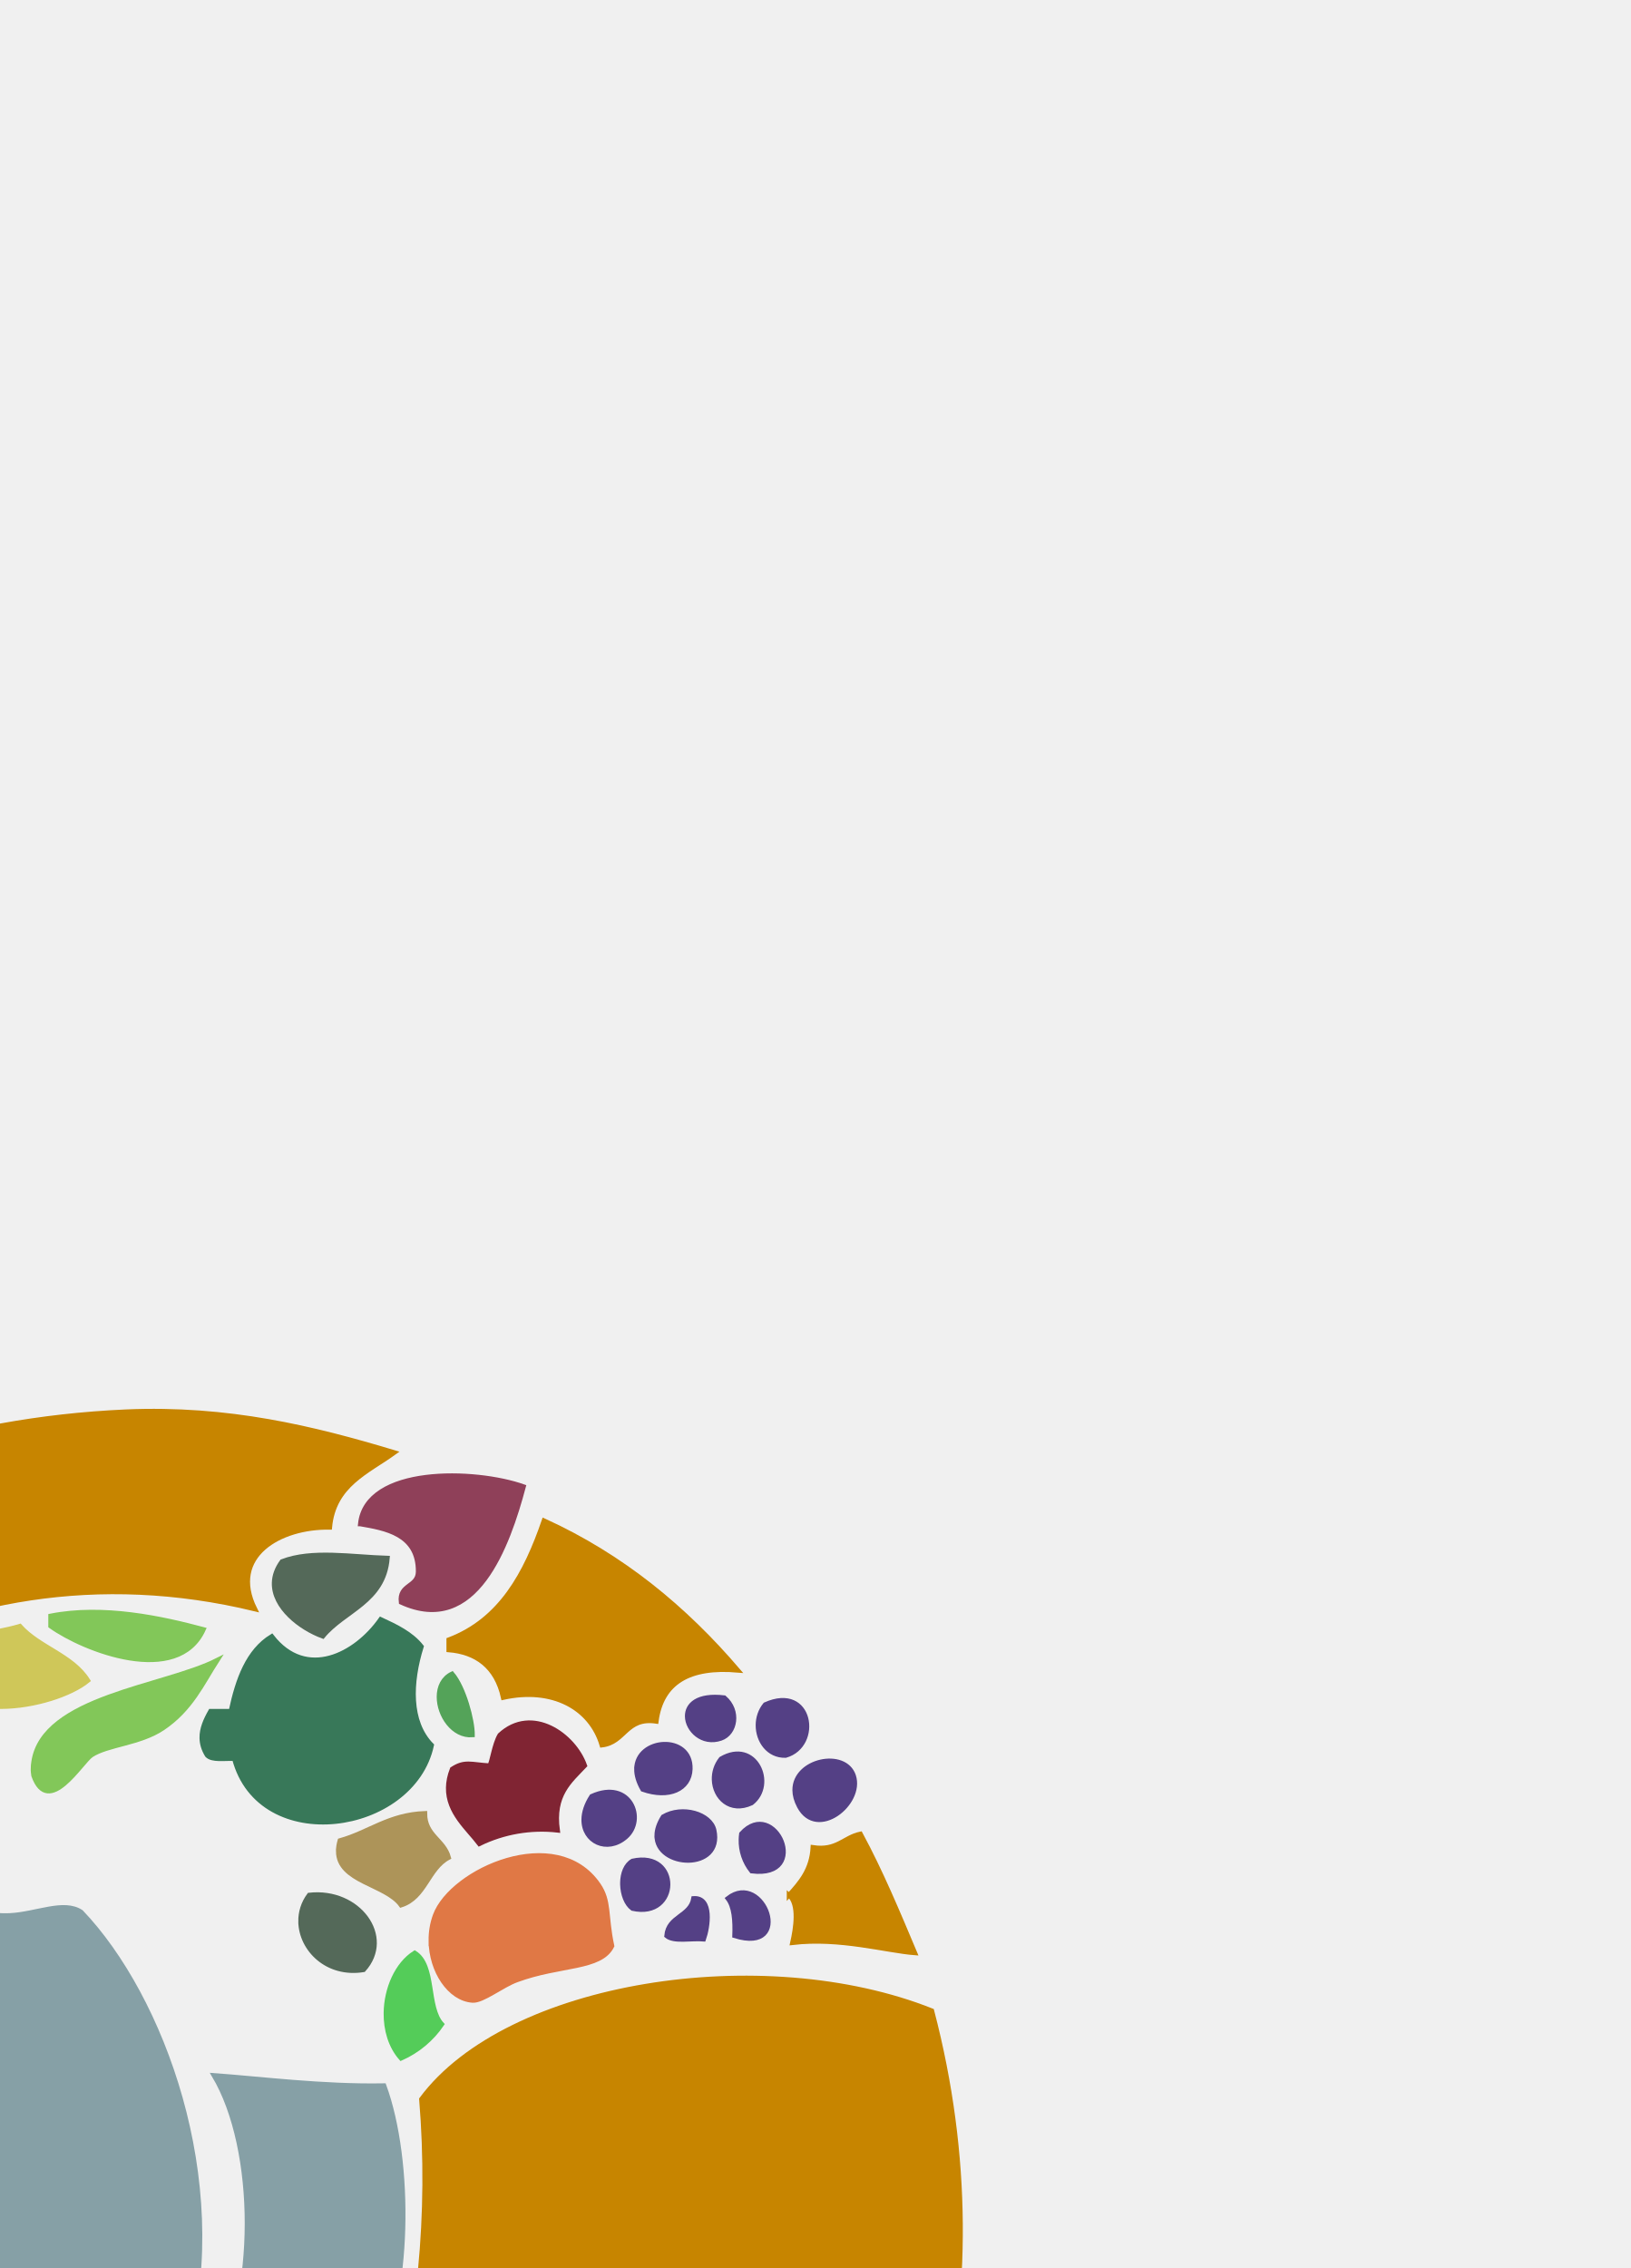
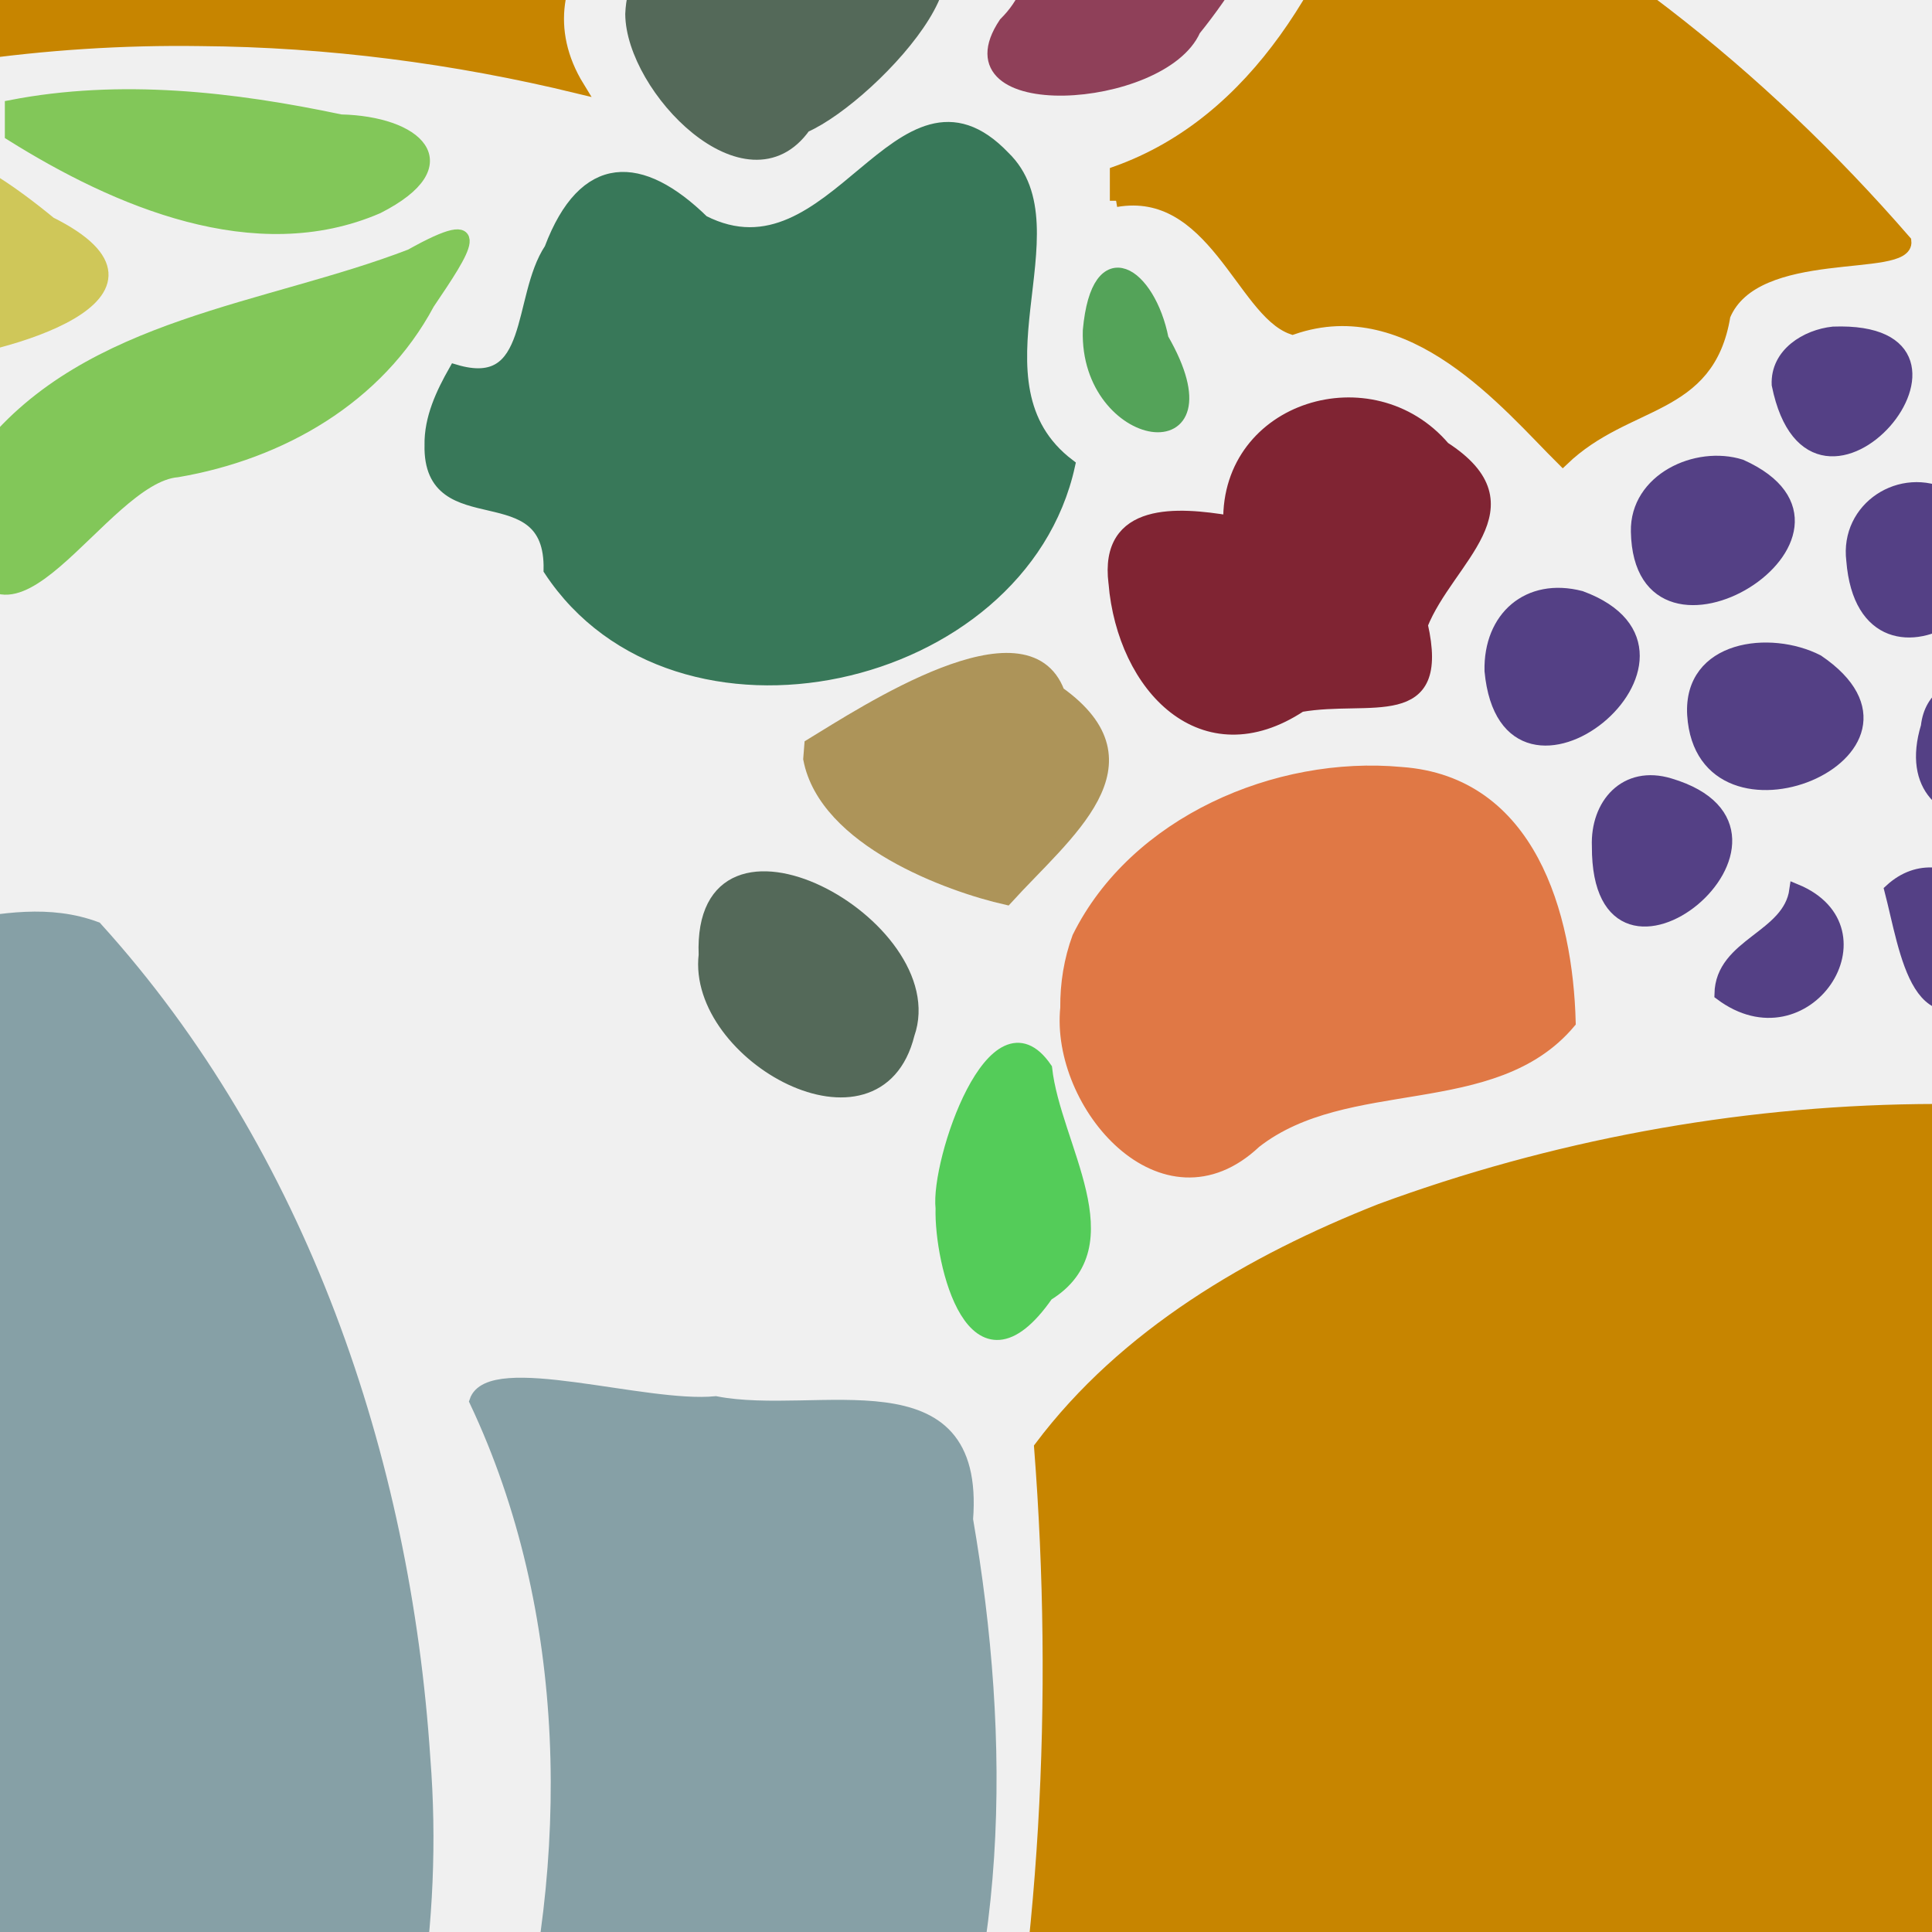
- <svg xmlns="http://www.w3.org/2000/svg" id="Layer_1" data-name="Layer 1" viewBox="0 0 362.48 504.09" version="1.1">
+ <svg xmlns="http://www.w3.org/2000/svg" id="Layer_1" data-name="Layer 1" viewBox="0 0 30 30" version="1.1" width="30" height="30">
  <defs id="defs4">
    <style id="style2">.cls-1{fill:#ff7b00;}.cls-2{fill:#86a0a6;}.cls-10,.cls-11,.cls-12,.cls-13,.cls-14,.cls-15,.cls-16,.cls-2,.cls-4,.cls-5,.cls-6,.cls-7,.cls-8,.cls-9{fill-rule:evenodd;}.cls-3{fill:#ffb700;}.cls-4{fill:#fff;}.cls-5{fill:#c78500;}.cls-6{fill:#cfc759;}.cls-7{fill:#82c759;}.cls-8{fill:#387859;}.cls-9{fill:#546959;}.cls-10{fill:#ad9459;}.cls-11{fill:#8f4059;}.cls-12{fill:#54cc59;}.cls-13{fill:#e07845;}.cls-14{fill:#54a359;}.cls-15{fill:#802433;}.cls-16{fill:#544085;}</style>
  </defs>
-   <g id="layer1" style="display:inline" transform="rotate(-90,6.243972,521.2528)">
-     <g id="g1516">
-       <path id="path12" style="stroke:#86a0a6;stroke-opacity:1" class="cls-2" d="m 93.475,444.85 c -1.274,-0.1 -2.551,0.037 -3.801,0.457 -3.79,4 1.41,6.18 0.76,11.35 -15.66,7.89 -40.539,11.02 -63.539,10.59 -18.77,-0.35 -40.441,-1.82 -51.441,-11.35 -0.37,-4.4 3.641,-4.42 2.271,-9.83 -11.15,-5.39 -23.601,10.53 -21.941,21.18 0.44,2.82 4.801,5.75 6.051,9.08 a 43.24,43.24 0 0 1 1.52,7.561 c 1.14,17.04 -1,37.16 0,50.68 10.83,8.11 26.859,17.699 43.109,21.939 36.65,9.55 77.2,-5.449 96.07,-23.449 2.59,-3.89 -0.47,-9.891 -0.76,-15.891 -0.21,-4.59 1.22,-11.48 1.52,-18.15 0.24,-5.94 -1.08,-11.709 -0.76,-15.879 0.65,-8.54 6.941,-11.73 7.561,-16.65 1.103,-8.592 -7.702,-20.936 -16.619,-21.637 z" />
-       <path style="fill:#ffb700;fill-opacity:1;stroke:#ffb700;stroke-opacity:1" d="m 29.944,224.398 c -1,4.54 4.3,2.749 3,7.559 -3,8 -11.06,11 -10.59,18.91 0.33,5.63 6.739,8.511 6.809,14.371 0.08,7.06 -12.13,19.47 -18.92,25 -11.39,9.24 -30.06,18.94 -37.82,29.51 -8,10.93 -8.459,27.489 2.271,34.789 -6.09,6.83 -16.25,9.82 -19.66,18.91 -7.16,19.05 3.62,35.91 11.34,50.68 6.78,13 15.569,29.101 25.719,33.291 7.49,3.08 22.22,3.569 31,3.779 20.31,0.47 46.892,-0.32 59.762,-11.35 5.94,-6.44 8.999,-18.95 4.539,-29.5 6.6,-10.93 16.47,-16.54 17.4,-30.26 0.94,-14 -6.121,-35.941 -12.861,-46.141 -4.18,-6.33 -14.549,-12.02 -15.879,-19.67 -1.45,-8.41 6.301,-15.51 6.061,-25 -0.28,-10.76 -11,-16.461 -3,-25.721 -18,-0.31 -7.13,24.662 -18.15,30.262 -1.68,-7.61 -10.68,-14.891 -11.35,-24.211 -0.67,-9.32 2.73,-15.08 0,-21.93 -2.17,-5.46 -9.06,-7.169 -10.59,-12.859 -1.25,-4.64 2.23,-9.551 0.76,-13.621 -2.53,-3 -4.73,-6.359 -9.84,-6.799 z" id="path14" />
-       <path class="cls-4" d="M -15.466,375.717" id="path16" />
-       <path class="cls-4" d="M -4.126,393.117" id="path18" />
-       <path id="path20" style="stroke:#c78500;stroke-opacity:1" class="cls-5" d="m 112.228,385.532 c 0,-0.005 -0.044,-0.008 -0.1,-0.01 -0.056,-0.002 -0.124,-0.002 -0.173,-10e-4 -0.049,10e-4 -0.099,0.004 -0.151,0.008 -0.052,0.004 -0.105,0.01 -0.16,0.018 0.217,4.197 -0.149,7.809 -0.916,11.02 -0.767,3.211 -1.934,6.022 -3.317,8.618 -1.383,2.596 -2.982,4.978 -4.613,7.332 -1.631,2.354 -3.293,4.679 -4.803,7.161 11.53,6.103 22.849,14.279 33.076,24.204 10.227,9.925 19.362,21.6 26.525,34.7 7.163,13.099 12.353,27.623 14.69,43.248 2.337,15.624 1.821,32.349 -2.429,49.849 2.958,-1.465 5.583,-1.851 7.855,-1.432 2.272,0.419 4.19,1.642 5.732,3.396 1.542,1.753 2.709,4.036 3.478,6.574 0.769,2.538 1.141,5.33 1.093,8.103 2.365,0.217 4.316,0.849 5.981,1.768 1.664,0.919 3.042,2.126 4.26,3.492 1.218,1.367 2.275,2.894 3.3,4.454 1.024,1.56 2.016,3.154 3.101,4.654 1.353,-4.495 2.658,-9.051 3.84,-13.712 1.182,-4.662 2.241,-9.429 3.099,-14.349 0.858,-4.919 1.516,-9.99 1.897,-15.258 0.381,-5.268 0.485,-10.733 0.235,-16.44 -0.868,-19.137 -4.181,-36.788 -9.515,-52.926 -5.334,-16.138 -12.689,-30.763 -21.637,-43.849 -8.949,-13.086 -19.492,-24.634 -31.204,-34.617 -11.712,-9.983 -24.592,-18.401 -38.214,-25.229 -0.032,-0.111 -0.074,-0.211 -0.127,-0.299 -0.053,-0.089 -0.117,-0.166 -0.193,-0.231 -0.076,-0.065 -0.227,-0.119 -0.36,-0.159 -0.132,-0.041 -0.246,-0.069 -0.246,-0.083 v 0 -10e-6 0 z m -167.033,3.805 c -12.735,7.558 -24.98,16.484 -36.18,26.818 -11.2,10.334 -21.356,22.075 -29.912,35.261 -8.556,13.186 -15.513,27.816 -20.316,43.929 -4.803,16.113 -7.452,33.708 -7.392,52.823 0.05,15.453 1.914,30.034 5.274,43.699 3.36,13.665 8.216,26.413 14.25,38.199 6.034,11.786 13.247,22.608 21.321,32.422 8.074,9.814 17.008,18.619 26.485,26.369 9.555,7.822 20.391,14.877 32.284,20.793 11.893,5.916 24.845,10.693 38.631,13.961 13.786,3.268 28.407,5.027 43.641,4.907 15.233,-0.12 31.079,-2.12 47.314,-6.37 3.735,-9.367 5.989,-19.946 6.865,-30.844 0.876,-10.898 0.374,-22.116 -1.402,-32.761 -1.776,-10.645 -4.827,-20.718 -9.048,-29.326 -4.222,-8.608 -9.614,-15.752 -16.074,-20.539 -12.773,1.052 -25.513,0.948 -37.896,-0.257 -12.383,-1.205 -24.407,-3.512 -35.748,-6.864 -11.341,-3.352 -21.997,-7.749 -31.643,-13.136 -9.646,-5.387 -18.283,-11.763 -25.583,-19.073 -1.223,-1.251 -2.418,-2.529 -3.584,-3.831 -1.166,-1.303 -2.304,-2.631 -3.411,-3.983 -1.108,-1.352 -2.186,-2.729 -3.233,-4.129 -1.048,-1.4 -2.065,-2.823 -3.05,-4.268 -0.67,-0.958 -1.251,-1.902 -1.771,-2.835 -0.521,-0.933 -0.981,-1.856 -1.412,-2.77 -0.43,-0.914 -0.83,-1.819 -1.228,-2.717 -0.398,-0.898 -0.795,-1.79 -1.22,-2.678 -1.365,-2.855 -2.548,-6.018 -3.535,-9.349 -0.987,-3.331 -1.78,-6.831 -2.364,-10.358 -0.584,-3.527 -0.961,-7.083 -1.117,-10.527 -0.156,-3.444 -0.092,-6.776 0.206,-9.856 0.927,-9.54 3.149,-18.126 6.36,-25.903 3.211,-7.777 7.411,-14.743 12.294,-21.045 4.883,-6.301 10.45,-11.937 16.395,-17.051 5.945,-5.114 12.267,-9.707 18.662,-13.922 -1.933,-2.038 -3.439,-4.501 -4.678,-7.232 -1.239,-2.731 -2.21,-5.73 -3.071,-8.839 -0.861,-3.109 -1.612,-6.329 -2.411,-9.501 -0.799,-3.172 -1.646,-6.297 -2.698,-9.217 z" />
-       <path id="path24" style="stroke:#86a0a6;stroke-opacity:1" class="cls-2" d="m 0.414,562.557 c -0.63,12.99 1.859,22.851 1.539,35.551 14.74,8.08 45.11,8.45 62,2.27 -0.25,-13.71 1.521,-27.37 2.271,-37.82 -16.46,9.85 -49.481,9.75 -65.811,0 z" />
-       <path id="path26" style="stroke:#cfc759;stroke-opacity:1" class="cls-6" d="m 157.818,502.018 c -14.304,-0.202 -10.154,24.841 -3.844,32.549 5.59,-3.49 7.3,-10.839 12.1,-15.129 -1.94,-6.38 -1.861,-14.781 -7.561,-17.391 -0.236,-0.016 -0.468,-0.026 -0.695,-0.029 z" />
-       <path id="path28" style="stroke:#82c759;stroke-opacity:1" class="cls-7" d="m 134.344,522.34 a 9,9 0 0 0 -1.5,0.127 c -9.33,3.32 3.009,10.599 4.539,12.859 2.36,3.57 2.57,10.791 6,15.881 4.21,6.26 9.941,8.769 15.131,12.109 -6.01,-11.81 -8.19,-38.8 -22.67,-40.85 a 9,9 0 0 0 -1.5,-0.127 z" />
-       <path id="path30" style="stroke:#82c759;stroke-opacity:1" class="cls-7" d="m 166.074,526.246 c -5.36,7.47 -13.43,28.24 -0.73,34 2.49,-9.33 5.32,-22.3 3,-34 z" />
-       <path id="path32" style="stroke:#387859;stroke-opacity:1" class="cls-8" d="m 141.209,559.857 c -1.238,0.021 -2.514,0.368 -3.846,1.189 -1.17,1.1 -0.67,3.869 -0.76,6.049 -21.62,5.69 -16.66,39.651 3,43.871 5.21,-5.11 13.93,-4.76 21.93,-2.27 2.83,-2.22 4.461,-5.62 6.051,-9.07 -7.86,-5.51 -13.661,-16.531 -3.781,-24.211 -3.26,-5.31 -9.569,-7.58 -16.639,-9.08 v -4.539 c -1.931,-1.1 -3.891,-1.974 -5.955,-1.939 z" />
-       <path id="path34" style="stroke:#546959;stroke-opacity:1" class="cls-9" d="m 175.732,575.934 c -5.444,-0.174 -10.109,5.816 -11.93,10.832 5.8,4.78 7.61,13.571 17.4,14.371 0.24,-7.95 1.83,-16.809 -0.76,-23.449 -1.601,-1.173 -3.187,-1.705 -4.711,-1.754 z" />
-       <path id="path36" style="stroke:#546959;stroke-opacity:1" class="cls-9" d="m 100.379,581.814 c -6.125,0.104 -12.04,5.906 -10.705,14.021 7.31,6.59 17.881,-1.1 16.641,-12.1 -1.827,-1.357 -3.894,-1.956 -5.936,-1.922 z" />
-       <path id="path38" style="stroke:#ad9459;stroke-opacity:1" class="cls-10" d="m 116.072,590.188 c -6.845,0.002 -7.29,10.57 -12.029,13.969 1.69,5.38 8.16,5.97 10.59,10.59 3.98,-1.06 4.842,-5.289 9.842,-5.289 -0.3,-8.03 -4.241,-12.41 -6.061,-18.91 -0.857,-0.246 -1.634,-0.36 -2.342,-0.359 z" />
-       <path id="path40" style="stroke:#8f4059;stroke-opacity:1" class="cls-11" d="m 188.764,595.086 c -0.95,5.42 -2.12,12.921 -10.59,12.861 -3.49,-0.04 -2.751,-4.311 -6.811,-3.791 -7.63,16.63 12.721,23.77 25.721,27.24 3.82,-10.78 4.54,-34.991 -8.32,-36.311 z" />
-       <path id="path42" style="stroke:#54cc59;stroke-opacity:1" class="cls-12" d="m 80.082,600.787 c -3.701,-0.044 -7.381,0.997 -10.078,3.369 a 21.48,21.48 0 0 0 7.57,9.08 c 3.81,-3.5 13.089,-1.529 15.879,-6.049 -2.506,-3.948 -7.961,-6.335 -13.371,-6.4 z" />
-       <path id="path44" style="stroke:#e07845;stroke-opacity:1" class="cls-13" d="m 96.135,610.775 c -6.71,0.069 -12.912,4.154 -13.271,9.271 -0.16,2.25 3.311,6.47 4.541,9.83 3.57,9.63 2.42,18.66 7.57,21.18 6.84,-1.46 9.919,-0.49 13.609,-3.02 13.65,-9.39 3.189,-32.631 -6.811,-36.311 -1.842,-0.676 -3.76,-0.971 -5.639,-0.951 z" />
-       <path id="path46" style="stroke:#54a359;stroke-opacity:1" class="cls-14" d="m 150.385,612.58 c -4.104,-0.021 -8.85,3.129 -8.521,7.467 3.24,0.03 10.561,-1.921 13.621,-4.541 -0.976,-2.035 -2.95,-2.915 -5.1,-2.926 z" />
-       <path id="path48" style="stroke:#802433;stroke-opacity:1" class="cls-15" d="m 130.162,614.635 c -5.513,-0.092 -9.115,4.379 -12.479,6.922 a 31.67,31.67 0 0 1 3,17.4 c 7.9,-1.09 10.881,2.739 14.381,6.049 6.8,-2.39 13.449,-11.75 6.799,-18.91 -2.14,-1.27 -6.029,-1.7 -6.799,-2.27 0.24,-4.12 1.098,-5.5 -0.762,-8.32 -1.496,-0.587 -2.868,-0.85 -4.141,-0.871 z" />
-       <path id="path50" style="stroke:#c78500;stroke-opacity:1" class="cls-5" d="m 160.773,614.746 c -0.5,6.09 -3.67,10.601 -10.59,12.111 2.42,10.93 -2.22,19.45 -10.58,21.93 0.6,5.2 6.291,5.329 5.291,12.109 8.73,1.15 12.28,7.39 11.35,18.15 13.72,-11.74 25.279,-25.601 33.279,-43.121 -11.82,-4.07 -22.13,-9.64 -26.48,-21.18 z" />
-       <path id="path52" style="stroke:#544085;stroke-opacity:1" class="cls-16" d="m 123.121,644.752 c -4.959,-0.08 -7.492,5.192 -3.947,9.334 3.89,4.54 12.99,1.03 9.08,-7.57 -1.868,-1.214 -3.615,-1.739 -5.133,-1.764 z" />
-       <path id="path54" style="stroke:#544085;stroke-opacity:1" class="cls-16" d="m 109.055,653.352 c -0.135,-0.002 -0.271,-10e-4 -0.406,0.002 -2.167,0.055 -4.355,0.857 -5.355,2.242 -2.35,10.42 13,10.7 10.59,0 -0.863,-1.505 -2.803,-2.208 -4.828,-2.244 z" />
-       <path id="path56" style="stroke:#544085;stroke-opacity:1" class="cls-16" d="m 134.275,656.475 c -1.297,-0.006 -2.805,0.407 -4.512,1.393 -2.04,5.83 0.029,10.44 4.539,10.59 7.788,0.262 6.976,-11.95 -0.027,-11.982 z" />
-       <path id="path58" style="stroke:#544085;stroke-opacity:1" class="cls-16" d="m 119.594,660.984 c -7.332,-0.146 -8.007,14.765 1.119,12.771 3.63,-0.81 5.53,-7.07 3,-11.35 -1.543,-0.97 -2.919,-1.398 -4.119,-1.422 z" />
-       <path id="path60" style="stroke:#544085;stroke-opacity:1" class="cls-16" d="m 97.234,663.166 c -1.4,1.62 -0.51,5.541 -0.75,8.271 2.67,0.94 9.37,1.989 9.08,-2.271 -4.06,-0.69 -3.9,-5.64 -8.33,-6 z" />
-       <path id="path62" style="stroke:#544085;stroke-opacity:1" class="cls-16" d="m 146.045,667.752 c -3.047,0.025 -6.37,3.385 -4.932,7.514 1.13,3.25 6.13,4.15 9.07,0.75 0.72,-6.018 -1.614,-8.285 -4.139,-8.264 z" />
-       <path id="path64" style="stroke:#544085;stroke-opacity:1" class="cls-16" d="m 131.967,673.727 c -3.985,0.104 -7.451,3.563 -5.223,8.35 4.17,5.33 14.34,0.849 9.83,-6.811 -1.409,-1.108 -3.048,-1.58 -4.607,-1.539 z" />
-       <path id="path66" style="stroke:#544085;stroke-opacity:1" class="cls-16" d="m 105.564,676.777 c -1.85,1.43 -4.94,1.63 -8.33,1.51 -4.16,13.3 14.6,6.5 8.33,-1.51 z" />
-       <path id="path70" style="stroke:#544085;stroke-opacity:1" class="cls-16" d="m 144.092,683.482 c -3.515,-0.031 -6.906,2.332 -6.789,6.154 2.21,7.79 15.992,5.829 11.342,-4.541 -1.331,-1.091 -2.955,-1.599 -4.553,-1.613 z" />
-       <path id="path68" style="stroke:#544085;stroke-opacity:1" class="cls-16" d="m 118.672,679.699 a 10.82,10.82 0 0 0 -7.059,2.377 c -1.68,13.34 16.56,5.14 8.32,-2.27 a 10.82,10.82 0 0 0 -1.262,-0.107 z" />
-       <path id="path72" style="stroke:#c78500;stroke-opacity:1" class="cls-5" d="m 106.283,690.396 c -2.06,2.35 -7.43,1.46 -10.59,0.75 1.25,10.59 -1.79,20.9 -2.27,27.24 9.05,-3.81 18.13,-7.599 26.48,-12.109 -0.78,-3.73 -3.82,-5.22 -3,-10.59 -5.01,-0.28 -7.811,-2.761 -10.621,-5.291 z" />
-       <path id="path74" style="stroke:#544085;stroke-opacity:1" class="cls-16" d="m 129.607,691.645 c -1.097,0.008 -2.31,0.318 -3.623,1.021 -7.41,3.97 0.659,14.12 6.809,12.1 5.852,-1.934 3.516,-13.172 -3.186,-13.121 z" />
-     </g>
+   <g id="layer1" style="display:inline" transform="matrix(0,-0.1938819,0.1938819,0,-101.8574,34.28852)">
+     <path id="path12" style="stroke:#86a0a6;stroke-opacity:1" class="cls-2" d="m 93.475,444.85 c -11.836,-0.926 3.322,13.584 -7.679,13.901 -26.183,9.671 -54.865,9.668 -82.303,7.049 -9.816,-1.363 -20.213,-3.392 -28.039,-9.903 4.367,-6.484 1.551,-14.19 -7.102,-9.912 -7.994,3.818 -14.173,13.372 -12.233,22.325 9.188,8.747 7.467,22.251 7.509,33.848 -0.158,10.8 -0.962,21.613 -0.274,32.409 20.743,15.632 46.199,26.842 72.661,24.757 24.067,-1.575 48.458,-9.902 66.519,-26.267 2.761,-7.439 -2.627,-15.281 -0.326,-23.025 1.73,-8.922 0.777,-17.932 0.326,-26.895 0.423,-9.106 12.211,-15.67 5.991,-25.335 -2.805,-6.073 -8.033,-12.126 -15.049,-12.952 z" />
+     <path style="fill:#ffb700;fill-opacity:1;stroke:#ffb700;stroke-opacity:1" d="m 29.944,224.398 c 1.553,4.22 5.423,8.357 0.014,12.776 -5.692,5.164 -11.26,14.283 -4.102,20.792 6.613,6.186 1.354,14.985 -3.577,20.346 -13.273,17.067 -34.896,24.442 -49.098,40.448 -8.198,9.908 -10.069,27.626 1.513,35.777 -7.498,7.64 -20.013,12.008 -21.218,24.21 -3.923,18.916 8.155,35.627 16.221,51.643 6.121,10.347 12.012,22.885 23.882,27.575 15.864,4.049 32.491,3.366 48.738,3.082 13.98,-0.907 29.141,-2.212 40.538,-11.2 6.868,-7.917 8.524,-19.865 4.539,-29.5 6.285,-10.199 17.766,-18.433 17.465,-31.595 -0.311,-16.113 -5.092,-32.397 -13.779,-45.985 -5.85,-7.319 -17.981,-13.448 -14.657,-24.61 4.206,-9.709 8.951,-21.099 1.771,-30.819 -4.963,-3.934 1.21,-12.961 -0.684,-13.738 -9.261,0.261 -10.147,11.086 -10.706,18.1 0.448,5.84 -6.046,17.76 -8.227,6.435 -6.246,-8.365 -11.294,-18.415 -8.358,-29.106 2.053,-7.469 -1.131,-15.147 -7.742,-19.082 -8.737,-6.221 3.321,-19.158 -7.839,-23.996 -1.398,-0.908 -3.035,-1.421 -4.692,-1.554 z" id="path14" />
+     <path class="cls-4" d="" id="path16" />
+     <path class="cls-4" d="" id="path18" />
+     <path id="path20" style="stroke:#c78500;stroke-opacity:1" class="cls-5" d="m 112.228,385.532 c -0.987,5.228 -0.85,13.164 -4.31,18.668 -1.223,5.712 -11.816,12.618 -7.765,16.645 43.006,23.789 74.228,70.631 73.508,120.548 -0.075,10.198 -1.397,20.377 -3.806,30.284 9.245,-5.68 18.2,4.419 18.036,13.528 0.766,5.662 11.908,5.249 13.662,12.828 4.652,10.594 5.3,-6.464 7.378,-10.811 9.632,-37.051 4.367,-76.912 -10.302,-111.906 -16.475,-38.779 -47.864,-70.396 -85.475,-89.01 -0.091,-0.485 -0.5,-0.662 -0.926,-0.774 z m -167.033,3.805 c -41.066,23.992 -74.761,62.601 -87.284,109.046 -14.61,52.886 -4.727,112.503 28.439,156.556 25.73,35.183 64.407,60.735 107.188,69.551 28.663,6.18 58.739,5.131 87.055,-2.342 10.31,-27.498 9.46,-58.789 -0.641,-86.214 -4.09,-10.36 -9.98,-20.467 -19.019,-27.256 -40.243,3.114 -82.805,-4.081 -116.521,-27.308 -19.037,-13.306 -34.445,-33.087 -38.68,-56.302 -6.523,-30.427 6.441,-62.672 29.277,-83.083 7.099,-6.661 14.925,-12.505 23.045,-17.857 -8.402,-9.578 -8.54,-23.35 -12.859,-34.789 z" />
+     <path id="path24" style="stroke:#86a0a6;stroke-opacity:1" class="cls-2" d="m 0.414,562.557 c -0.677,11.89 1.891,23.666 1.539,35.551 16.47,7.703 35.576,7.712 53.207,4.682 12.782,0.994 7.781,-11.936 9.371,-20.114 -0.571,-5.607 3.523,-18.077 0.103,-19.225 -16.839,7.948 -36.734,8.103 -54.489,3.276 -3.38,-1.033 -6.687,-2.36 -9.73,-4.171 z" />
+     <path id="path26" style="stroke:#cfc759;stroke-opacity:1" class="cls-6" d="m 157.818,502.018 c -8.914,-0.3 -10.644,10.65 -9.372,17.427 0.495,6.131 4.8,21.444 10.548,9.932 5.458,-6.649 8.665,-12.907 4.335,-21.234 -0.908,-2.515 -2.566,-5.778 -5.511,-6.126 z" />
+     <path id="path28" style="stroke:#82c759;stroke-opacity:1" class="cls-7" d="m 134.344,522.34 c -12.514,3.148 4.298,11.134 4.786,17.226 1.417,8.269 5.846,16.053 13.426,20.102 4.319,2.918 7.459,5.025 3.852,-1.413 -4.428,-11.499 -5.476,-25.727 -15.679,-33.928 -1.882,-1.257 -4.124,-1.94 -6.385,-1.986 z" />
+     <path id="path30" style="stroke:#82c759;stroke-opacity:1" class="cls-7" d="m 166.074,526.246 c -5.287,8.44 -10.076,19.567 -5.838,29.364 3.506,6.889 6.817,3.074 6.953,-2.967 1.825,-8.638 2.85,-17.65 1.155,-26.397 -0.757,0 -1.513,0 -2.27,0 z" />
+     <path id="path32" style="stroke:#387859;stroke-opacity:1" class="cls-8" d="m 141.209,559.857 c -7.437,-0.147 -1.956,9.71 -9.995,9.536 -15.365,10.115 -9.197,37.722 8.39,41.573 6.52,-8.574 18.909,0.76 24.669,-5.205 8.748,-8.357 -10.532,-13.542 -5.152,-24.097 4.864,-4.971 5.015,-9.49 -2.208,-12.217 -3.934,-2.617 -11.696,-1.134 -9.748,-7.65 -1.818,-1.032 -3.813,-1.974 -5.955,-1.939 z" />
+     <path id="path34" style="stroke:#546959;stroke-opacity:1" class="cls-9" d="m 175.732,575.934 c -5.947,0.043 -15.484,9.268 -9.009,13.865 2.494,5.657 16.122,17.995 14.827,5.254 -0.349,-5.882 3.213,-18.727 -5.817,-19.119 z" />
+     <path id="path36" style="stroke:#546959;stroke-opacity:1" class="cls-9" d="m 100.379,581.814 c -8.058,-0.95 -16.303,13.825 -6.349,16.295 8.705,3.06 19.629,-16.827 6.349,-16.295 z" />
+     <path id="path38" style="stroke:#ad9459;stroke-opacity:1" class="cls-10" d="m 116.072,590.188 c -6.539,1.248 -10.159,11.2 -11.189,15.779 5.241,4.761 10.783,12.174 16.504,4.168 6.953,-2.577 -1.552,-15.51 -4.2,-19.859 z" />
+     <path id="path40" style="stroke:#8f4059;stroke-opacity:1" class="cls-11" d="m 188.764,595.086 c 0.503,6.844 -7.184,17.366 -13.781,10.756 -7.536,-5.04 -6.392,12.587 -0.525,15.179 6.124,4.961 16.325,10.185 22.975,9.326 2.618,-10.452 4.063,-23.204 -2.798,-32.344 -1.518,-1.647 -3.636,-2.715 -5.871,-2.917 z" />
+     <path id="path42" style="stroke:#54cc59;stroke-opacity:1" class="cls-12" d="m 80.082,600.787 c -4.352,-0.123 -15.418,2.525 -6.93,8.44 3.981,6.468 11.915,0.579 18.126,-0.103 6.104,-4.161 -7.456,-8.752 -11.196,-8.337 z" />
+     <path id="path44" style="stroke:#e07845;stroke-opacity:1" class="cls-13" d="m 96.135,610.775 c -7.739,-0.795 -17.679,7.772 -10.75,15.108 5.738,7.343 2.337,19.07 9.59,25.173 8.605,-0.224 19.233,-3.185 19.952,-13.486 0.921,-9.955 -3.947,-21.282 -13.153,-25.844 -1.8,-0.662 -3.723,-0.972 -5.639,-0.951 z" />
+     <path id="path46" style="stroke:#54a359;stroke-opacity:1" class="cls-14" d="m 150.385,612.58 c -9.073,-0.275 -11.027,11.843 -0.665,5.871 5.243,-1.031 8.149,-5.196 0.665,-5.871 z" />
+     <path id="path48" style="stroke:#802433;stroke-opacity:1" class="cls-15" d="m 130.162,614.635 c -8.375,0.711 -14.978,7.105 -9.835,14.891 0.973,5.578 -1.57,11.512 6.488,9.685 5.317,2.126 9.457,9.096 14.179,1.793 6.759,-5.756 3.275,-17.364 -5.929,-17.177 0.686,-4.112 1.128,-9.947 -4.902,-9.191 z" />
+     <path id="path50" style="stroke:#c78500;stroke-opacity:1" class="cls-5" d="m 160.773,614.746 c 1.323,7.755 -8.85,10.164 -10.218,14.132 3.296,9.592 -6.194,17.292 -10.511,21.645 4.939,5.166 3.807,11.671 11.538,12.926 5.954,2.474 3.427,14.764 5.941,14.491 13.385,-11.614 24.679,-25.817 31.999,-42.014 -10.874,-3.566 -22.402,-9.747 -26.48,-21.18 -0.757,0 -1.513,0 -2.27,0 z" />
+     <path id="path52" style="stroke:#544085;stroke-opacity:1" class="cls-16" d="m 123.121,644.752 c -13.392,1.264 1.393,19.467 5.911,7.213 1.093,-4.219 -1.634,-7.307 -5.911,-7.213 z" />
+     <path id="path54" style="stroke:#544085;stroke-opacity:1" class="cls-16" d="m 109.055,653.352 c -14.194,-0.05 1.146,18.539 4.969,5.744 1.083,-3.548 -1.595,-5.883 -4.969,-5.744 z" />
+     <path id="path56" style="stroke:#544085;stroke-opacity:1" class="cls-16" d="m 134.275,656.475 c -12.48,0.232 -0.094,20.3 5.288,8.315 1.126,-3.574 -1.122,-8.406 -5.288,-8.315 z" />
+     <path id="path58" style="stroke:#544085;stroke-opacity:1" class="cls-16" d="m 119.594,660.984 c -11.255,0.716 -2.971,20.705 4.331,9.953 1.949,-3.806 1.168,-10.277 -4.331,-9.953 z" />
+     <path id="path60" style="stroke:#544085;stroke-opacity:1" class="cls-16" d="m 97.234,663.166 c -5.125,6.836 5.202,13.595 8.33,6 -3.811,-0.529 -4.285,-5.929 -8.33,-6 z" />
+     <path id="path62" style="stroke:#544085;stroke-opacity:1" class="cls-16" d="m 146.045,667.752 c -14.054,2.854 4.671,18.615 4.151,4.431 -0.226,-2.147 -1.68,-4.543 -4.151,-4.431 z" />
+     <path id="path64" style="stroke:#544085;stroke-opacity:1" class="cls-16" d="m 131.967,673.727 c -12.656,1.004 -1.061,17.775 5.166,7.586 1.91,-3.683 -0.936,-8.112 -5.166,-7.586 z" />
+     <path id="path66" style="stroke:#544085;stroke-opacity:1" class="cls-16" d="m 105.564,676.777 c -4.87,1.272 -13.104,2.172 -6.979,8.666 4.754,1.941 11.066,-4.224 6.979,-8.666 z" />
+     <path id="path70" style="stroke:#544085;stroke-opacity:1" class="cls-16" d="m 144.092,683.482 c -12.633,-0.14 -3.439,17.32 4.428,8.831 2.596,-3.552 0.487,-9.4 -4.428,-8.831 z" />
+     <path id="path68" style="stroke:#544085;stroke-opacity:1" class="cls-16" d="m 118.672,679.699 c -9.929,-3.012 -8.597,12.484 -0.438,9.023 4.383,-0.952 5.463,-8.476 0.438,-9.023 z" />
+     <path id="path72" style="stroke:#c78500;stroke-opacity:1" class="cls-5" d="m 106.283,690.396 c -4.47,4.007 -13.576,-2.9 -10.294,6.653 1.311,6.044 -4.68,18.863 -0.868,20.623 7.731,-4.148 19.732,-6.553 24.397,-12.701 -3.199,-5.126 -1.474,-10.673 -8.749,-11.086 -1.649,-0.951 -3.079,-2.221 -4.486,-3.489 z" />
+     <path id="path74" style="stroke:#544085;stroke-opacity:1" class="cls-16" d="m 129.607,691.645 c -11.08,-0.096 -5.675,15.905 3.186,13.121 6.2,-2.374 3.037,-13.355 -3.186,-13.121 z" />
  </g>
-   <g id="layer2" style="display:inline" transform="rotate(-90,6.243972,521.2528)">
-     <g id="g1695" transform="translate(-148.606,224.4757)" style="display:inline">
-       <path class="cls-1" d="m 459.53,231.05 c -6.1,6.9 -5.47,15.47 -1.51,24.2 10.38,-1.78 8.62,-19.98 1.51,-24.2 z" transform="translate(-250.75,-108.51)" id="path6" style="stroke:#ff7b00;stroke-opacity:1" />
-       <path class="cls-1" d="m 419.44,259.79 c -8.86,7.48 -4.17,22.35 -6.81,31.77 -2.68,1.47 -4.37,0 -7.56,0 0,20.74 7.3,40.34 30.25,33.28 4,-6.78 14.52,-8.27 17.4,-15.88 2.7,-7.12 0.88,-19.16 -3.78,-26.48 -6.75,-10.58 -24.38,-11.57 -29.5,-22.69 z" transform="translate(-250.75,-108.51)" id="path8" style="display:inline;stroke:#ff7b00;stroke-opacity:1" />
-       <path class="cls-1" d="m 383.89,259.79 c -3.39,9.92 3.48,21.38 11.34,17.4 -7.96,-3.19 -3.36,-14.3 -11.34,-17.4 z" transform="translate(-250.75,-108.51)" id="path10" style="display:inline;stroke:#ff7b00;stroke-opacity:1" />
-     </g>
+   <g id="layer2" style="display:inline" transform="matrix(0,-0.1938819,0.1938819,0,-101.8574,34.28852)">
+     <path class="cls-1" d="m 60.174,347.016 c -6.101,5.736 -6.249,20.825 0.296,23.681 8.396,-4.455 6.534,-18.674 -0.296,-23.681 z" id="path6" style="stroke:#ff7b00;stroke-opacity:1" />
+     <path class="cls-1" d="m 20.084,375.756 c -8.944,8.188 -4.103,21.361 -6.81,31.77 -4.808,0.776 -9.714,-1.515 -7.361,5.782 0.682,11.198 4.508,25.833 17.149,28.571 10.704,3.497 16.384,-5.949 24.585,-10.372 9.636,-6.008 7.634,-19.447 4.247,-28.509 -4.559,-13.792 -21.63,-14.273 -30.06,-24.365 -0.688,-0.89 -1.281,-1.854 -1.751,-2.877 z" id="path8" style="display:inline;stroke:#ff7b00;stroke-opacity:1" />
+     <path class="cls-1" d="m -15.466,375.756 c -5.641,7.711 6.573,22.745 9.989,16.713 -6.038,-3.852 -2.644,-14.04 -9.989,-16.713 z" id="path10" style="display:inline;stroke:#ff7b00;stroke-opacity:1" />
  </g>
</svg>
